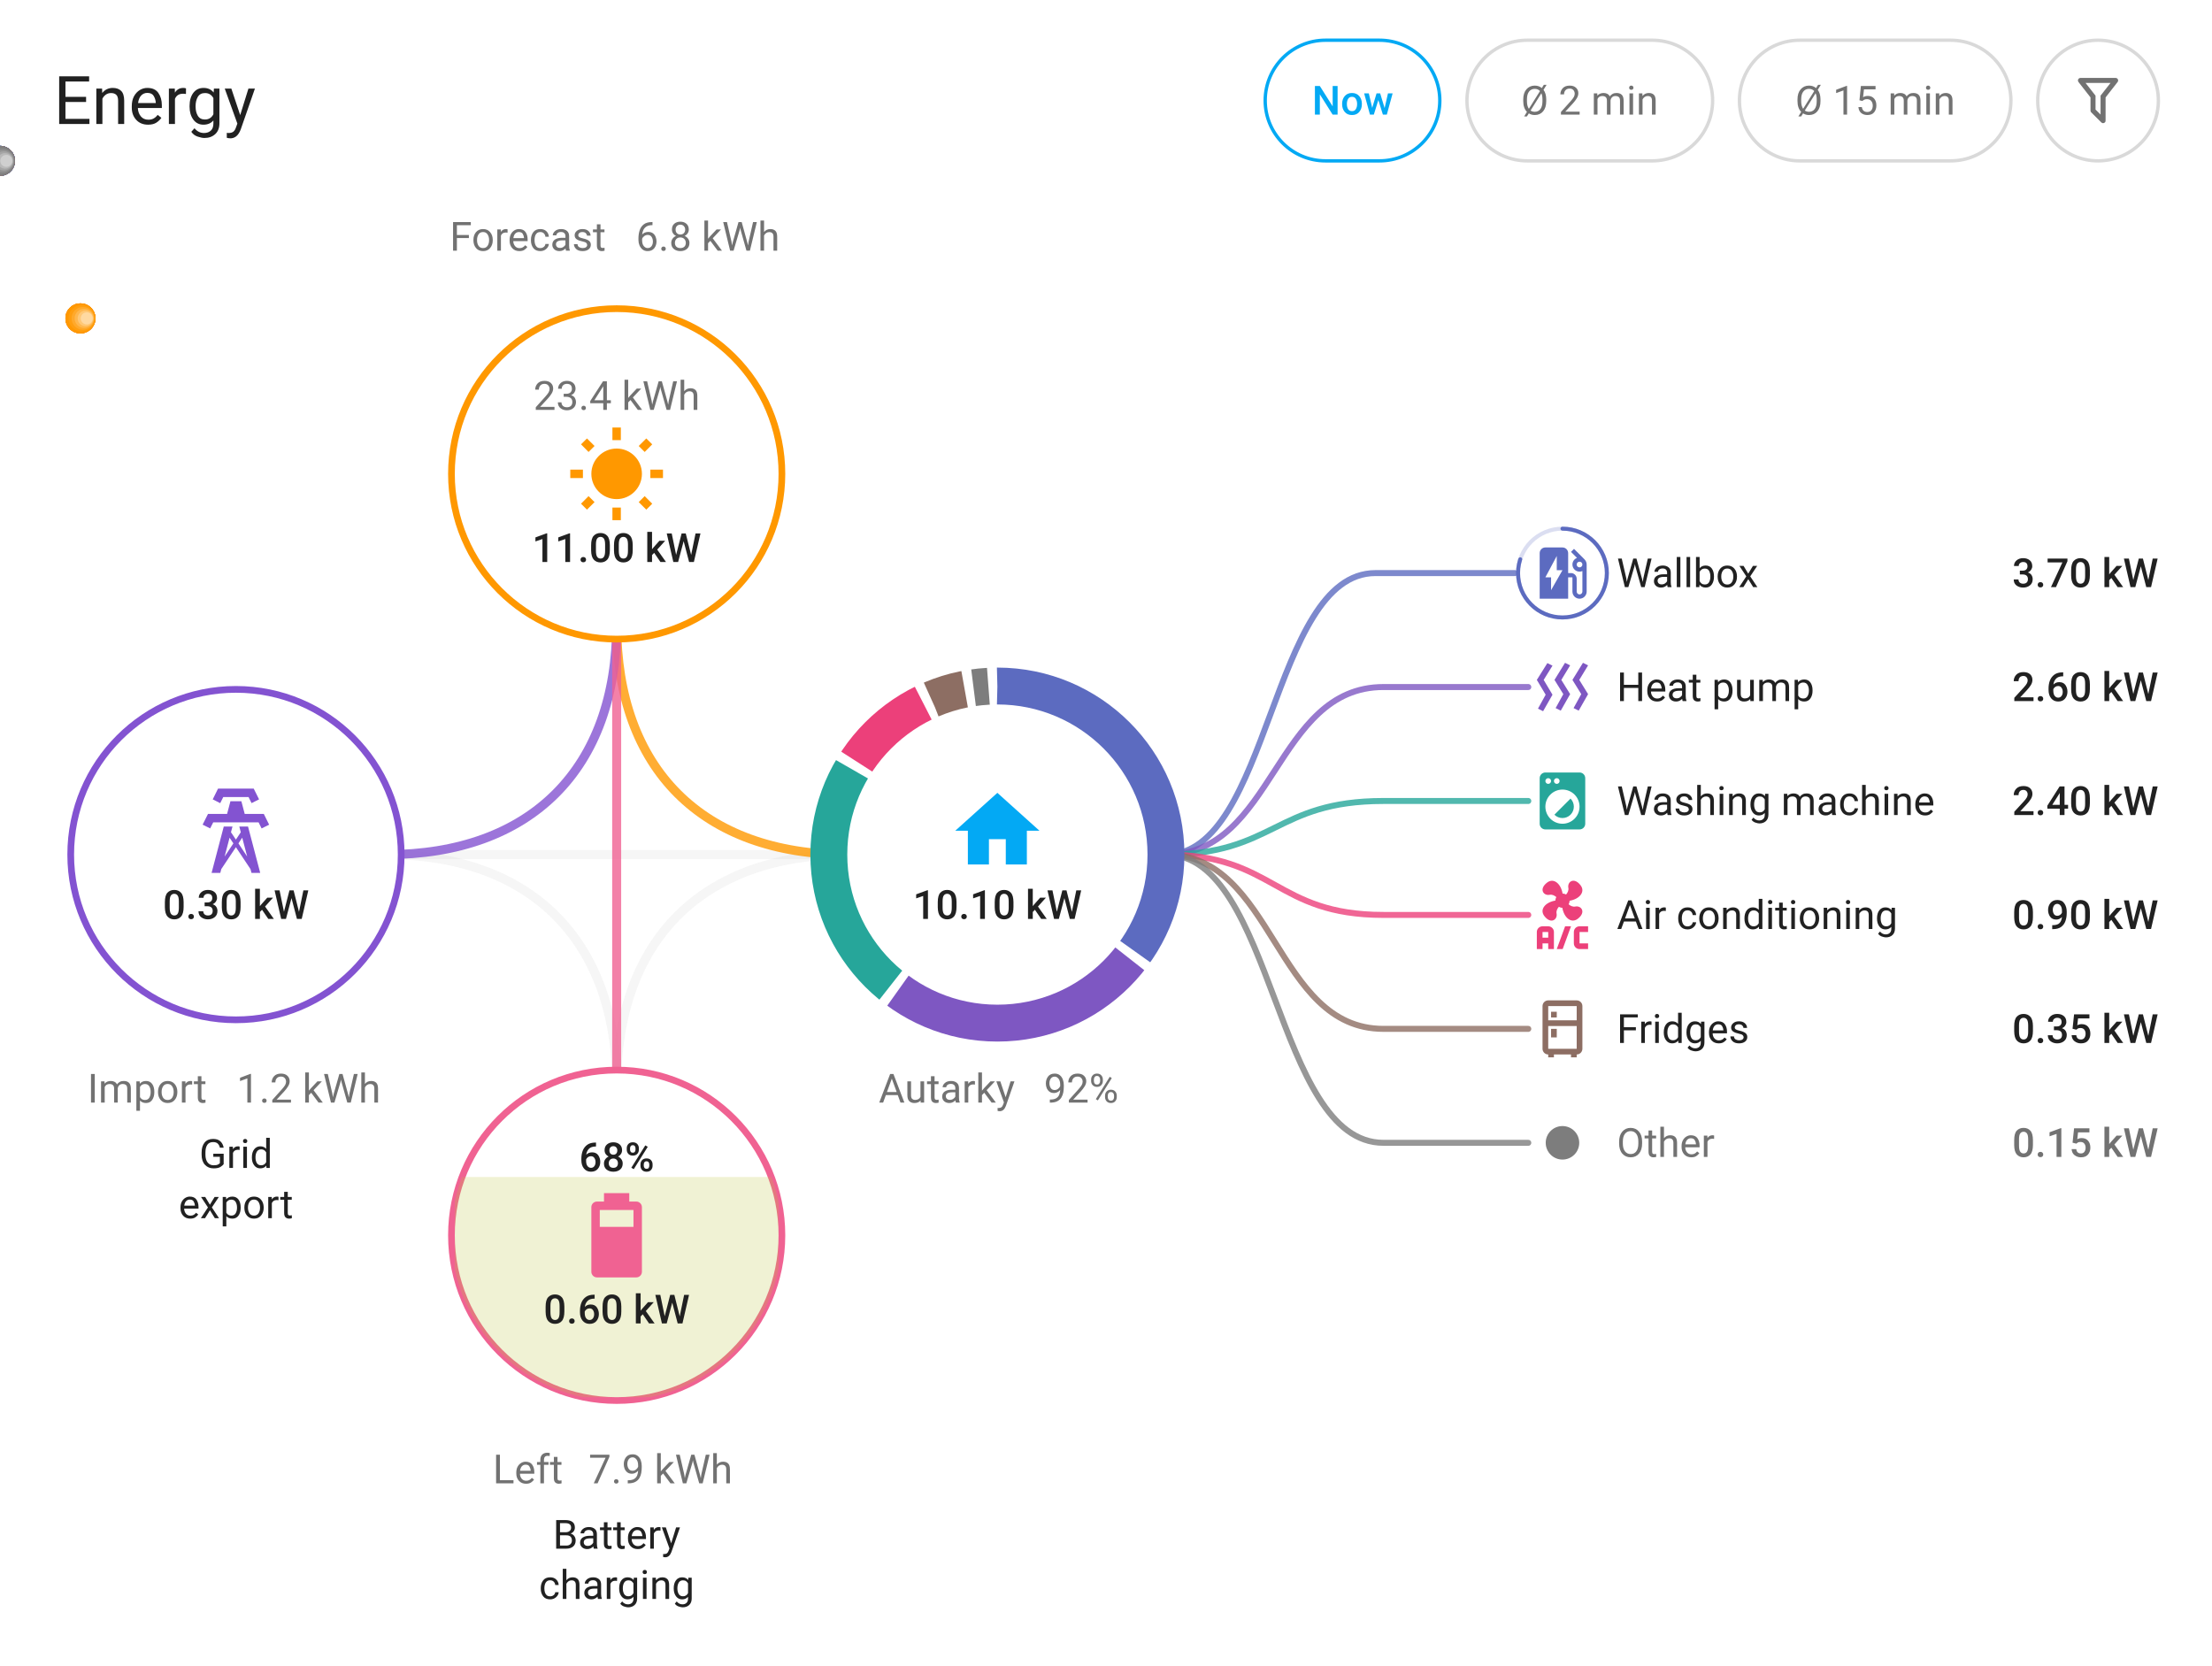
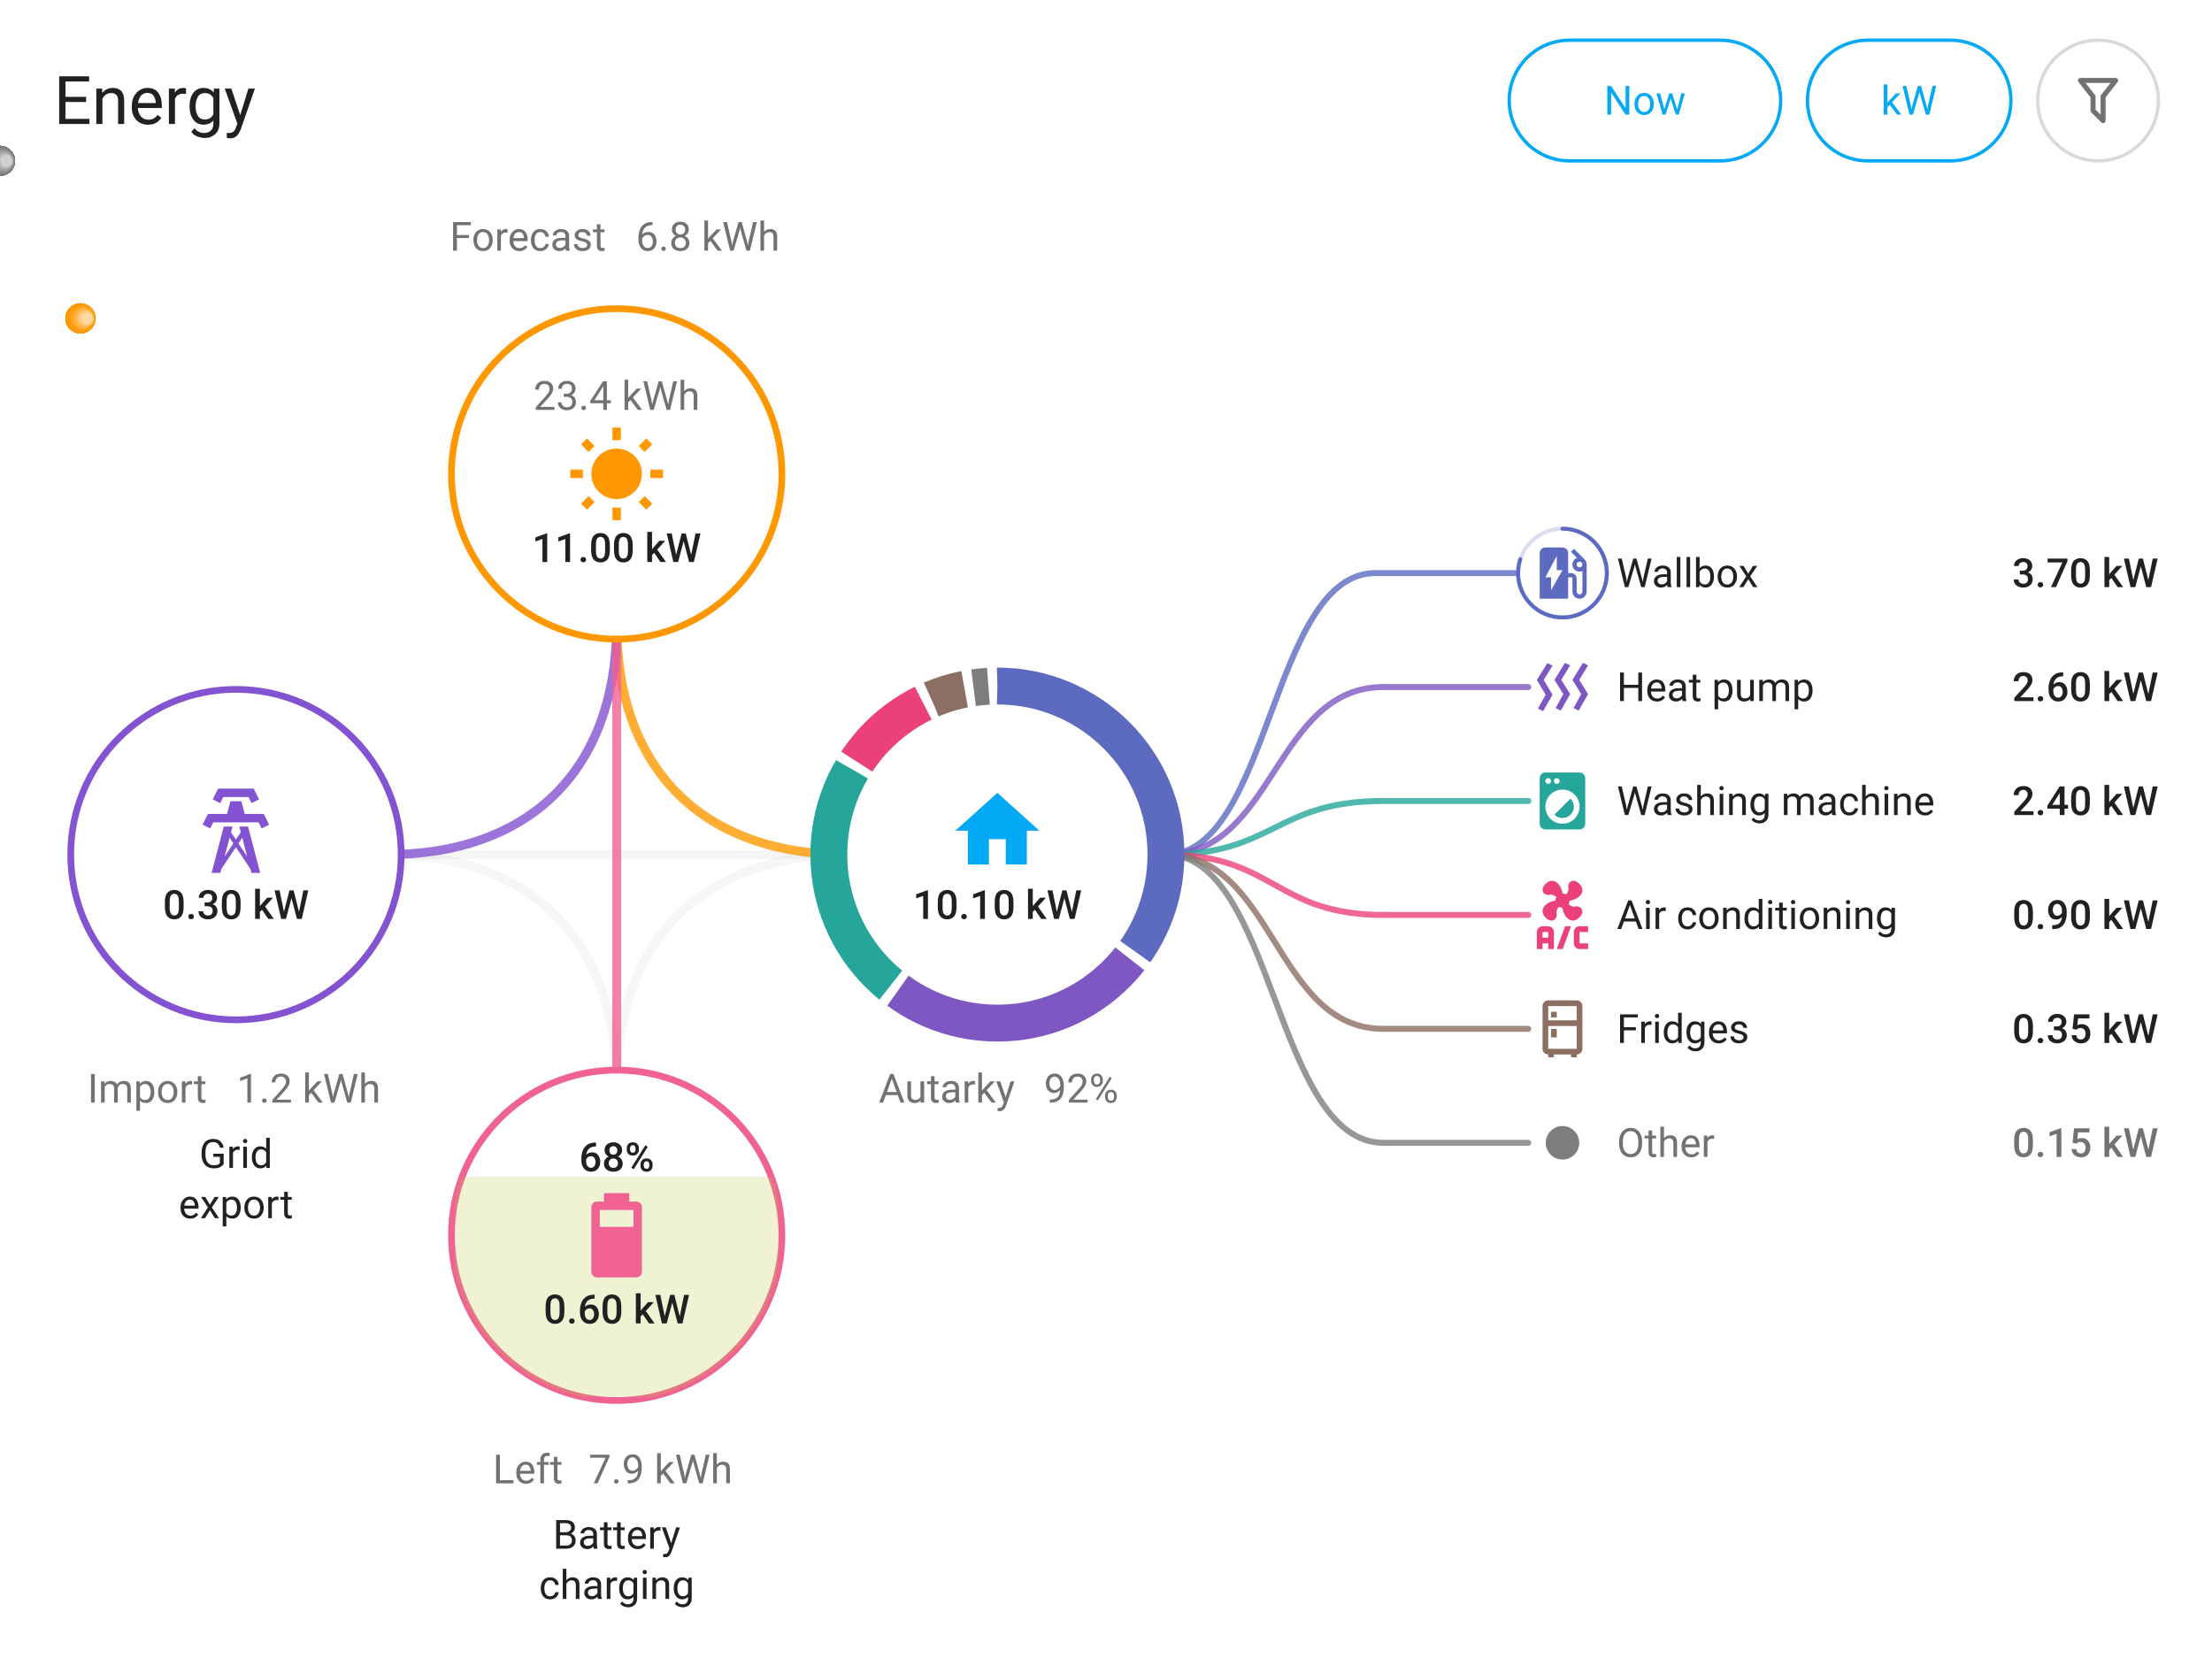
<svg xmlns="http://www.w3.org/2000/svg" xmlns:xlink="http://www.w3.org/1999/xlink" width="660" height="497" viewBox="0 0 660 497" role="img" aria-label="EnerLens Card">
  <rect x="0" y="0" width="660.0" height="497.0" rx="12" fill="rgb(255, 255, 255)" />
  <g transform="translate(24,95) scale(0.8)">
    <path d="M114,200 L286,200" fill="none" stroke="rgba(127, 127, 127, 0.3)" stroke-width="3.353px" stroke-linecap="round" opacity="0.25" />
    <path d="M114,200 C168,200 200,232 200,286" fill="none" stroke="rgba(127, 127, 127, 0.3)" stroke-width="3.353px" stroke-linecap="round" opacity="0.25" />
    <path d="M200,286 C200,232 232,200 286,200" fill="none" stroke="rgba(127, 127, 127, 0.3)" stroke-width="3.353px" stroke-linecap="round" opacity="0.25" />
    <path d="M200,114 C200,168 232,200 286,200" fill="none" stroke="rgb(255, 152, 0)" stroke-width="3.353px" stroke-linecap="round" opacity="0.8" />
    <path d="M200,114 C200,168 168,200 114,200" fill="none" stroke="rgb(131, 83, 209)" stroke-width="3.353px" stroke-linecap="round" opacity="0.8" />
    <path d="M200,114 L200,286" fill="none" stroke="rgb(240, 98, 146)" stroke-width="3.353px" stroke-linecap="round" opacity="0.8" />
    <g>
      <circle cx="0.00" r="5.59" fill="rgb(240, 98, 146)" />
      <circle cx="0.47" r="4.92" fill="rgb(243, 129, 168)" fill-opacity="0.316" />
      <circle cx="0.94" r="4.25" fill="rgb(246, 161, 190)" fill-opacity="0.316" />
      <circle cx="1.41" r="3.58" fill="rgb(249, 192, 211)" fill-opacity="0.316" />
      <circle cx="1.88" r="2.91" fill="rgb(252, 224, 233)" fill-opacity="0.316" />
      <circle cx="2.35" r="2.24" fill="rgb(255, 255, 255)" fill-opacity="0.316" />
-       <animateMotion dur="3.59s" repeatCount="indefinite" begin="-0.28s" path="M 200 114 L 200 286" rotate="auto" />
+       <animateMotion dur="3.59s" repeatCount="indefinite" begin="-0.20s" path="M 200 114 L 200 286" rotate="auto" />
    </g>
    <g>
      <circle cx="0.00" r="5.59" fill="rgb(131, 83, 209)" />
      <circle cx="0.47" r="4.92" fill="rgb(156, 117, 218)" fill-opacity="0.316" />
      <circle cx="0.94" r="4.25" fill="rgb(181, 152, 227)" fill-opacity="0.316" />
      <circle cx="1.41" r="3.58" fill="rgb(205, 186, 237)" fill-opacity="0.316" />
      <circle cx="1.88" r="2.91" fill="rgb(230, 221, 246)" fill-opacity="0.316" />
      <circle cx="2.35" r="2.24" fill="rgb(255, 255, 255)" fill-opacity="0.316" />
-       <animateMotion dur="4.50s" repeatCount="indefinite" begin="-0.28s" path="M 200 114 C 200 168 168 200 114 200" rotate="auto" />
-     </g>
-     <g>
-       <circle cx="0.00" r="5.59" fill="rgb(255, 152, 0)" />
-       <circle cx="0.47" r="4.92" fill="rgb(255, 173, 51)" fill-opacity="0.316" />
-       <circle cx="0.94" r="4.25" fill="rgb(255, 193, 102)" fill-opacity="0.316" />
-       <circle cx="1.41" r="3.58" fill="rgb(255, 214, 153)" fill-opacity="0.316" />
-       <circle cx="1.88" r="2.91" fill="rgb(255, 234, 204)" fill-opacity="0.316" />
-       <circle cx="2.35" r="2.24" fill="rgb(255, 255, 255)" fill-opacity="0.316" />
-       <animateMotion dur="1.10s" repeatCount="indefinite" begin="-0.28s" path="M 200 114 C 200 168 232 200 286 200" rotate="auto" />
-     </g>
-     <g>
-       <circle cx="0.00" r="5.59" fill="rgb(255, 152, 0)" />
-       <circle cx="0.47" r="4.92" fill="rgb(255, 173, 51)" fill-opacity="0.316" />
-       <circle cx="0.94" r="4.25" fill="rgb(255, 193, 102)" fill-opacity="0.316" />
-       <circle cx="1.41" r="3.58" fill="rgb(255, 214, 153)" fill-opacity="0.316" />
-       <circle cx="1.88" r="2.91" fill="rgb(255, 234, 204)" fill-opacity="0.316" />
-       <circle cx="2.35" r="2.24" fill="rgb(255, 255, 255)" fill-opacity="0.316" />
-       <animateMotion dur="1.10s" repeatCount="indefinite" begin="-0.50s" path="M 200 114 C 200 168 232 200 286 200" rotate="auto" />
-     </g>
-     <g>
-       <circle cx="0.00" r="5.59" fill="rgb(255, 152, 0)" />
-       <circle cx="0.47" r="4.92" fill="rgb(255, 173, 51)" fill-opacity="0.316" />
-       <circle cx="0.94" r="4.25" fill="rgb(255, 193, 102)" fill-opacity="0.316" />
-       <circle cx="1.41" r="3.58" fill="rgb(255, 214, 153)" fill-opacity="0.316" />
-       <circle cx="1.88" r="2.91" fill="rgb(255, 234, 204)" fill-opacity="0.316" />
-       <circle cx="2.35" r="2.24" fill="rgb(255, 255, 255)" fill-opacity="0.316" />
-       <animateMotion dur="1.10s" repeatCount="indefinite" begin="-0.72s" path="M 200 114 C 200 168 232 200 286 200" rotate="auto" />
-     </g>
-     <g>
-       <circle cx="0.00" r="5.59" fill="rgb(255, 152, 0)" />
-       <circle cx="0.47" r="4.92" fill="rgb(255, 173, 51)" fill-opacity="0.316" />
-       <circle cx="0.94" r="4.25" fill="rgb(255, 193, 102)" fill-opacity="0.316" />
-       <circle cx="1.41" r="3.58" fill="rgb(255, 214, 153)" fill-opacity="0.316" />
-       <circle cx="1.88" r="2.91" fill="rgb(255, 234, 204)" fill-opacity="0.316" />
-       <circle cx="2.35" r="2.24" fill="rgb(255, 255, 255)" fill-opacity="0.316" />
-       <animateMotion dur="1.10s" repeatCount="indefinite" begin="-0.94s" path="M 200 114 C 200 168 232 200 286 200" rotate="auto" />
-     </g>
-     <g>
-       <circle cx="0.00" r="5.59" fill="rgb(255, 152, 0)" />
-       <circle cx="0.47" r="4.92" fill="rgb(255, 173, 51)" fill-opacity="0.316" />
-       <circle cx="0.94" r="4.25" fill="rgb(255, 193, 102)" fill-opacity="0.316" />
-       <circle cx="1.41" r="3.58" fill="rgb(255, 214, 153)" fill-opacity="0.316" />
-       <circle cx="1.88" r="2.91" fill="rgb(255, 234, 204)" fill-opacity="0.316" />
-       <circle cx="2.35" r="2.24" fill="rgb(255, 255, 255)" fill-opacity="0.316" />
-       <animateMotion dur="1.10s" repeatCount="indefinite" begin="-0.06s" path="M 200 114 C 200 168 232 200 286 200" rotate="auto" />
+       <animateMotion dur="4.50s" repeatCount="indefinite" begin="-0.20s" path="M 200 114 C 200 168 168 200 114 200" rotate="auto" />
+     </g>
+     <g>
+       <circle cx="0.00" r="5.59" fill="rgb(255, 152, 0)" />
+       <circle cx="0.47" r="4.92" fill="rgb(255, 173, 51)" fill-opacity="0.316" />
+       <circle cx="0.94" r="4.25" fill="rgb(255, 193, 102)" fill-opacity="0.316" />
+       <circle cx="1.41" r="3.58" fill="rgb(255, 214, 153)" fill-opacity="0.316" />
+       <circle cx="1.88" r="2.91" fill="rgb(255, 234, 204)" fill-opacity="0.316" />
+       <circle cx="2.35" r="2.24" fill="rgb(255, 255, 255)" fill-opacity="0.316" />
+       <animateMotion dur="1.10s" repeatCount="indefinite" begin="-0.20s" path="M 200 114 C 200 168 232 200 286 200" rotate="auto" />
+     </g>
+     <g>
+       <circle cx="0.00" r="5.59" fill="rgb(255, 152, 0)" />
+       <circle cx="0.47" r="4.92" fill="rgb(255, 173, 51)" fill-opacity="0.316" />
+       <circle cx="0.94" r="4.25" fill="rgb(255, 193, 102)" fill-opacity="0.316" />
+       <circle cx="1.41" r="3.58" fill="rgb(255, 214, 153)" fill-opacity="0.316" />
+       <circle cx="1.88" r="2.91" fill="rgb(255, 234, 204)" fill-opacity="0.316" />
+       <circle cx="2.35" r="2.24" fill="rgb(255, 255, 255)" fill-opacity="0.316" />
+       <animateMotion dur="1.10s" repeatCount="indefinite" begin="-0.42s" path="M 200 114 C 200 168 232 200 286 200" rotate="auto" />
+     </g>
+     <g>
+       <circle cx="0.00" r="5.59" fill="rgb(255, 152, 0)" />
+       <circle cx="0.47" r="4.92" fill="rgb(255, 173, 51)" fill-opacity="0.316" />
+       <circle cx="0.94" r="4.25" fill="rgb(255, 193, 102)" fill-opacity="0.316" />
+       <circle cx="1.41" r="3.58" fill="rgb(255, 214, 153)" fill-opacity="0.316" />
+       <circle cx="1.88" r="2.91" fill="rgb(255, 234, 204)" fill-opacity="0.316" />
+       <circle cx="2.35" r="2.24" fill="rgb(255, 255, 255)" fill-opacity="0.316" />
+       <animateMotion dur="1.10s" repeatCount="indefinite" begin="-0.64s" path="M 200 114 C 200 168 232 200 286 200" rotate="auto" />
+     </g>
+     <g>
+       <circle cx="0.00" r="5.59" fill="rgb(255, 152, 0)" />
+       <circle cx="0.47" r="4.92" fill="rgb(255, 173, 51)" fill-opacity="0.316" />
+       <circle cx="0.94" r="4.25" fill="rgb(255, 193, 102)" fill-opacity="0.316" />
+       <circle cx="1.41" r="3.58" fill="rgb(255, 214, 153)" fill-opacity="0.316" />
+       <circle cx="1.88" r="2.91" fill="rgb(255, 234, 204)" fill-opacity="0.316" />
+       <circle cx="2.35" r="2.24" fill="rgb(255, 255, 255)" fill-opacity="0.316" />
+       <animateMotion dur="1.10s" repeatCount="indefinite" begin="-0.86s" path="M 200 114 C 200 168 232 200 286 200" rotate="auto" />
+     </g>
+     <g>
+       <circle cx="0.00" r="5.59" fill="rgb(255, 152, 0)" />
+       <circle cx="0.47" r="4.92" fill="rgb(255, 173, 51)" fill-opacity="0.316" />
+       <circle cx="0.94" r="4.25" fill="rgb(255, 193, 102)" fill-opacity="0.316" />
+       <circle cx="1.41" r="3.58" fill="rgb(255, 214, 153)" fill-opacity="0.316" />
+       <circle cx="1.88" r="2.91" fill="rgb(255, 234, 204)" fill-opacity="0.316" />
+       <circle cx="2.35" r="2.24" fill="rgb(255, 255, 255)" fill-opacity="0.316" />
+       <animateMotion dur="1.10s" repeatCount="indefinite" begin="-1.08s" path="M 200 114 C 200 168 232 200 286 200" rotate="auto" />
    </g>
  </g>
  <g transform="translate(0,48)">
    <path id="line-sensor-wb" d="M347.9,207.0 C379.1,207.0 379.1,123.0 410.4,123.0 L452.0,123.0" fill="none" stroke="rgb(92, 107, 192)" stroke-width="1.788px" stroke-linecap="round" opacity="0.8" />
    <g>
      <circle cx="0.00" r="4.47" fill="rgb(92, 107, 192)" />
      <circle cx="0.38" r="3.93" fill="rgb(125, 137, 205)" fill-opacity="0.316" />
      <circle cx="0.75" r="3.40" fill="rgb(157, 166, 217)" fill-opacity="0.316" />
      <circle cx="1.13" r="2.86" fill="rgb(190, 196, 230)" fill-opacity="0.316" />
      <circle cx="1.50" r="2.32" fill="rgb(222, 225, 242)" fill-opacity="0.316" />
      <circle cx="1.88" r="1.79" fill="rgb(255, 255, 255)" fill-opacity="0.316" />
-       <animateMotion dur="1.10s" repeatCount="indefinite" begin="-0.28s" rotate="auto">
+       <animateMotion dur="1.10s" repeatCount="indefinite" begin="-0.20s" rotate="auto">
        <mpath href="#line-sensor-wb" xlink:href="#line-sensor-wb" />
      </animateMotion>
    </g>
    <g>
      <circle cx="0.00" r="4.47" fill="rgb(92, 107, 192)" />
      <circle cx="0.38" r="3.93" fill="rgb(125, 137, 205)" fill-opacity="0.316" />
      <circle cx="0.75" r="3.40" fill="rgb(157, 166, 217)" fill-opacity="0.316" />
      <circle cx="1.13" r="2.86" fill="rgb(190, 196, 230)" fill-opacity="0.316" />
      <circle cx="1.50" r="2.32" fill="rgb(222, 225, 242)" fill-opacity="0.316" />
      <circle cx="1.88" r="1.79" fill="rgb(255, 255, 255)" fill-opacity="0.316" />
-       <animateMotion dur="1.10s" repeatCount="indefinite" begin="-0.56s" rotate="auto">
+       <animateMotion dur="1.10s" repeatCount="indefinite" begin="-0.48s" rotate="auto">
        <mpath href="#line-sensor-wb" xlink:href="#line-sensor-wb" />
      </animateMotion>
    </g>
    <g>
      <circle cx="0.00" r="4.47" fill="rgb(92, 107, 192)" />
      <circle cx="0.38" r="3.93" fill="rgb(125, 137, 205)" fill-opacity="0.316" />
      <circle cx="0.75" r="3.40" fill="rgb(157, 166, 217)" fill-opacity="0.316" />
      <circle cx="1.13" r="2.86" fill="rgb(190, 196, 230)" fill-opacity="0.316" />
      <circle cx="1.50" r="2.32" fill="rgb(222, 225, 242)" fill-opacity="0.316" />
      <circle cx="1.88" r="1.79" fill="rgb(255, 255, 255)" fill-opacity="0.316" />
-       <animateMotion dur="1.10s" repeatCount="indefinite" begin="-0.83s" rotate="auto">
+       <animateMotion dur="1.10s" repeatCount="indefinite" begin="-0.75s" rotate="auto">
        <mpath href="#line-sensor-wb" xlink:href="#line-sensor-wb" />
      </animateMotion>
    </g>
    <g>
      <circle cx="0.00" r="4.47" fill="rgb(92, 107, 192)" />
      <circle cx="0.38" r="3.93" fill="rgb(125, 137, 205)" fill-opacity="0.316" />
      <circle cx="0.75" r="3.40" fill="rgb(157, 166, 217)" fill-opacity="0.316" />
      <circle cx="1.13" r="2.86" fill="rgb(190, 196, 230)" fill-opacity="0.316" />
      <circle cx="1.50" r="2.32" fill="rgb(222, 225, 242)" fill-opacity="0.316" />
      <circle cx="1.88" r="1.79" fill="rgb(255, 255, 255)" fill-opacity="0.316" />
-       <animateMotion dur="1.10s" repeatCount="indefinite" begin="-1.11s" rotate="auto">
+       <animateMotion dur="1.10s" repeatCount="indefinite" begin="-1.03s" rotate="auto">
        <mpath href="#line-sensor-wb" xlink:href="#line-sensor-wb" />
      </animateMotion>
    </g>
    <path id="line-sensor-c1" d="M347.9,207.0 C380.3,207.0 380.3,157.0 412.8,157.0 L456.0,157.0" fill="none" stroke="rgb(126, 87, 194)" stroke-width="1.788px" stroke-linecap="round" opacity="0.8" />
    <g>
      <circle cx="0.00" r="4.47" fill="rgb(126, 87, 194)" />
      <circle cx="0.38" r="3.93" fill="rgb(152, 121, 206)" fill-opacity="0.316" />
      <circle cx="0.75" r="3.40" fill="rgb(178, 154, 218)" fill-opacity="0.316" />
      <circle cx="1.13" r="2.86" fill="rgb(203, 188, 231)" fill-opacity="0.316" />
      <circle cx="1.50" r="2.32" fill="rgb(229, 221, 243)" fill-opacity="0.316" />
      <circle cx="1.88" r="1.79" fill="rgb(255, 255, 255)" fill-opacity="0.316" />
-       <animateMotion dur="1.10s" repeatCount="indefinite" begin="-0.28s" rotate="auto">
+       <animateMotion dur="1.10s" repeatCount="indefinite" begin="-0.20s" rotate="auto">
        <mpath href="#line-sensor-c1" xlink:href="#line-sensor-c1" />
      </animateMotion>
    </g>
    <g>
      <circle cx="0.00" r="4.47" fill="rgb(126, 87, 194)" />
      <circle cx="0.38" r="3.93" fill="rgb(152, 121, 206)" fill-opacity="0.316" />
      <circle cx="0.75" r="3.40" fill="rgb(178, 154, 218)" fill-opacity="0.316" />
      <circle cx="1.13" r="2.86" fill="rgb(203, 188, 231)" fill-opacity="0.316" />
      <circle cx="1.50" r="2.32" fill="rgb(229, 221, 243)" fill-opacity="0.316" />
      <circle cx="1.88" r="1.79" fill="rgb(255, 255, 255)" fill-opacity="0.316" />
-       <animateMotion dur="1.10s" repeatCount="indefinite" begin="-0.65s" rotate="auto">
+       <animateMotion dur="1.10s" repeatCount="indefinite" begin="-0.57s" rotate="auto">
        <mpath href="#line-sensor-c1" xlink:href="#line-sensor-c1" />
      </animateMotion>
    </g>
    <g>
      <circle cx="0.00" r="4.47" fill="rgb(126, 87, 194)" />
      <circle cx="0.38" r="3.93" fill="rgb(152, 121, 206)" fill-opacity="0.316" />
      <circle cx="0.75" r="3.40" fill="rgb(178, 154, 218)" fill-opacity="0.316" />
      <circle cx="1.13" r="2.86" fill="rgb(203, 188, 231)" fill-opacity="0.316" />
      <circle cx="1.50" r="2.32" fill="rgb(229, 221, 243)" fill-opacity="0.316" />
      <circle cx="1.88" r="1.79" fill="rgb(255, 255, 255)" fill-opacity="0.316" />
-       <animateMotion dur="1.10s" repeatCount="indefinite" begin="-1.02s" rotate="auto">
+       <animateMotion dur="1.10s" repeatCount="indefinite" begin="-0.93s" rotate="auto">
        <mpath href="#line-sensor-c1" xlink:href="#line-sensor-c1" />
      </animateMotion>
    </g>
    <path id="line-sensor-c2" d="M347.9,207.0 C380.3,207.0 380.3,191.0 412.8,191.0 L456.0,191.0" fill="none" stroke="rgb(38, 166, 154)" stroke-width="1.788px" stroke-linecap="round" opacity="0.8" />
    <g>
      <circle cx="0.00" r="4.47" fill="rgb(38, 166, 154)" />
      <circle cx="0.38" r="3.93" fill="rgb(81, 184, 174)" fill-opacity="0.316" />
      <circle cx="0.75" r="3.40" fill="rgb(125, 202, 194)" fill-opacity="0.316" />
      <circle cx="1.13" r="2.86" fill="rgb(168, 219, 215)" fill-opacity="0.316" />
      <circle cx="1.50" r="2.32" fill="rgb(212, 237, 235)" fill-opacity="0.316" />
      <circle cx="1.88" r="1.79" fill="rgb(255, 255, 255)" fill-opacity="0.316" />
-       <animateMotion dur="1.10s" repeatCount="indefinite" begin="-0.28s" rotate="auto">
+       <animateMotion dur="1.10s" repeatCount="indefinite" begin="-0.20s" rotate="auto">
        <mpath href="#line-sensor-c2" xlink:href="#line-sensor-c2" />
      </animateMotion>
    </g>
    <g>
      <circle cx="0.00" r="4.47" fill="rgb(38, 166, 154)" />
      <circle cx="0.38" r="3.93" fill="rgb(81, 184, 174)" fill-opacity="0.316" />
      <circle cx="0.75" r="3.40" fill="rgb(125, 202, 194)" fill-opacity="0.316" />
      <circle cx="1.13" r="2.86" fill="rgb(168, 219, 215)" fill-opacity="0.316" />
      <circle cx="1.50" r="2.32" fill="rgb(212, 237, 235)" fill-opacity="0.316" />
      <circle cx="1.88" r="1.79" fill="rgb(255, 255, 255)" fill-opacity="0.316" />
-       <animateMotion dur="1.10s" repeatCount="indefinite" begin="-0.65s" rotate="auto">
+       <animateMotion dur="1.10s" repeatCount="indefinite" begin="-0.57s" rotate="auto">
        <mpath href="#line-sensor-c2" xlink:href="#line-sensor-c2" />
      </animateMotion>
    </g>
    <g>
      <circle cx="0.00" r="4.47" fill="rgb(38, 166, 154)" />
      <circle cx="0.38" r="3.93" fill="rgb(81, 184, 174)" fill-opacity="0.316" />
      <circle cx="0.75" r="3.40" fill="rgb(125, 202, 194)" fill-opacity="0.316" />
      <circle cx="1.13" r="2.86" fill="rgb(168, 219, 215)" fill-opacity="0.316" />
      <circle cx="1.50" r="2.32" fill="rgb(212, 237, 235)" fill-opacity="0.316" />
      <circle cx="1.88" r="1.79" fill="rgb(255, 255, 255)" fill-opacity="0.316" />
-       <animateMotion dur="1.10s" repeatCount="indefinite" begin="-1.02s" rotate="auto">
+       <animateMotion dur="1.10s" repeatCount="indefinite" begin="-0.93s" rotate="auto">
        <mpath href="#line-sensor-c2" xlink:href="#line-sensor-c2" />
      </animateMotion>
    </g>
    <path id="line-sensor-c3" d="M347.9,207.0 C380.3,207.0 380.3,225.0 412.8,225.0 L456.0,225.0" fill="none" stroke="rgb(236, 64, 122)" stroke-width="1.788px" stroke-linecap="round" opacity="0.8" />
    <g>
      <circle cx="0.00" r="4.47" fill="rgb(236, 64, 122)" />
      <circle cx="0.38" r="3.93" fill="rgb(240, 102, 149)" fill-opacity="0.316" />
      <circle cx="0.75" r="3.40" fill="rgb(244, 140, 175)" fill-opacity="0.316" />
      <circle cx="1.13" r="2.86" fill="rgb(247, 179, 202)" fill-opacity="0.316" />
      <circle cx="1.50" r="2.32" fill="rgb(251, 217, 228)" fill-opacity="0.316" />
      <circle cx="1.88" r="1.79" fill="rgb(255, 255, 255)" fill-opacity="0.316" />
-       <animateMotion dur="2.57s" repeatCount="indefinite" begin="-0.28s" rotate="auto">
+       <animateMotion dur="2.57s" repeatCount="indefinite" begin="-0.20s" rotate="auto">
        <mpath href="#line-sensor-c3" xlink:href="#line-sensor-c3" />
      </animateMotion>
    </g>
    <path id="line-sensor-c4" d="M347.9,207.0 C380.3,207.0 380.3,259.0 412.8,259.0 L456.0,259.0" fill="none" stroke="rgb(141, 110, 99)" stroke-width="1.788px" stroke-linecap="round" opacity="0.8" />
    <g>
      <circle cx="0.00" r="4.47" fill="rgb(141, 110, 99)" />
      <circle cx="0.38" r="3.93" fill="rgb(164, 139, 130)" fill-opacity="0.316" />
      <circle cx="0.75" r="3.40" fill="rgb(187, 168, 161)" fill-opacity="0.316" />
      <circle cx="1.13" r="2.86" fill="rgb(209, 197, 193)" fill-opacity="0.316" />
      <circle cx="1.50" r="2.32" fill="rgb(232, 226, 224)" fill-opacity="0.316" />
      <circle cx="1.88" r="1.79" fill="rgb(255, 255, 255)" fill-opacity="0.316" />
-       <animateMotion dur="4.44s" repeatCount="indefinite" begin="-0.28s" rotate="auto">
+       <animateMotion dur="4.44s" repeatCount="indefinite" begin="-0.20s" rotate="auto">
        <mpath href="#line-sensor-c4" xlink:href="#line-sensor-c4" />
      </animateMotion>
    </g>
    <path id="line--rest-" d="M347.9,207.0 C380.3,207.0 380.3,293.0 412.8,293.0 L456.0,293.0" fill="none" stroke="rgb(125, 125, 125)" stroke-width="1.788px" stroke-linecap="round" opacity="0.8" />
    <g>
      <circle cx="0.00" r="4.47" fill="rgb(125, 125, 125)" />
      <circle cx="0.38" r="3.93" fill="rgb(151, 151, 151)" fill-opacity="0.316" />
      <circle cx="0.75" r="3.40" fill="rgb(177, 177, 177)" fill-opacity="0.316" />
      <circle cx="1.13" r="2.86" fill="rgb(203, 203, 203)" fill-opacity="0.316" />
      <circle cx="1.50" r="2.32" fill="rgb(229, 229, 229)" fill-opacity="0.316" />
      <circle cx="1.88" r="1.79" fill="rgb(255, 255, 255)" fill-opacity="0.316" />
-       <animateMotion dur="4.50s" repeatCount="indefinite" begin="-0.28s" rotate="auto">
+       <animateMotion dur="4.50s" repeatCount="indefinite" begin="-0.20s" rotate="auto">
        <mpath href="#line--rest-" xlink:href="#line--rest-" />
      </animateMotion>
    </g>
  </g>
  <circle cx="184" cy="141.4" r="49.3" fill="rgb(255, 255, 255)" stroke="rgb(255, 152, 0)" stroke-width="2" />
  <g transform="translate(168.9,126.3) scale(1.2572)">
    <path d="M3.55 19.09L4.96 20.5L6.76 18.71L5.34 17.29M12 6C8.69 6 6 8.69 6 12S8.69 18 12 18 18 15.31 18 12C18 8.68 15.31 6 12 6M20 13H23V11H20M17.24 18.71L19.04 20.5L20.45 19.09L18.66 17.29M20.45 5L19.04 3.6L17.24 5.39L18.66 6.81M13 1H11V4H13M6.76 5.39L4.96 3.6L3.55 5L5.34 6.81L6.76 5.39M1 13H4V11H1M13 20H11V23H13" fill="rgb(255, 152, 0)" />
  </g>
  <text x="184" y="122.3" text-anchor="middle" font-size="12.0" font-weight="400" fill="rgb(114, 114, 114)" font-family="Roboto, system-ui, sans-serif" textLength="57.0" lengthAdjust="spacingAndGlyphs">23.4 kWh</text>
  <text x="184" y="167.7" text-anchor="middle" font-size="12.0" font-weight="500" fill="rgb(33, 33, 33)" font-family="Roboto, system-ui, sans-serif" textLength="57.0" lengthAdjust="spacingAndGlyphs">11.00 kW</text>
  <text x="157.5" y="74.8" text-anchor="middle" font-size="12.0" font-weight="400" fill="rgb(114, 114, 114)" font-family="Roboto, system-ui, sans-serif" textLength="50.8" lengthAdjust="spacingAndGlyphs">Forecast</text>
  <text x="211.2" y="74.8" text-anchor="middle" font-size="12.0" font-weight="400" fill="rgb(114, 114, 114)" font-family="Roboto, system-ui, sans-serif" textLength="49.3" lengthAdjust="spacingAndGlyphs">6.8 kWh</text>
  <circle cx="70.4" cy="255" r="49.3" fill="rgb(255, 255, 255)" stroke="rgb(131, 83, 209)" stroke-width="2" />
  <g transform="translate(55.3,232.8) scale(1.2572)">
    <path d="M8.28,5.45L6.5,4.55L7.76,2H16.23L17.5,4.55L15.72,5.44L15,4H9L8.28,5.45M18.62,8H14.09L13.3,5H10.7L9.91,8H5.38L4.1,10.55L5.89,11.44L6.62,10H17.38L18.1,11.45L19.89,10.56L18.62,8M17.77,22H15.7L15.46,21.1L12,15.9L8.53,21.1L8.3,22H6.23L9.12,11H11.19L10.83,12.35L12,14.1L13.16,12.35L12.81,11H14.88L17.77,22M11.4,15L10.5,13.65L9.32,18.13L11.4,15M14.68,18.12L13.5,13.64L12.6,15L14.68,18.12Z" fill="rgb(131, 83, 209)" />
  </g>
  <text x="70.4" y="274.2" text-anchor="middle" font-size="12.0" font-weight="500" fill="rgb(33, 33, 33)" font-family="Roboto, system-ui, sans-serif" textLength="49.4" lengthAdjust="spacingAndGlyphs">0.30 kW</text>
  <text x="43.9" y="329" text-anchor="middle" font-size="12.0" font-weight="400" fill="rgb(114, 114, 114)" font-family="Roboto, system-ui, sans-serif" textLength="39.8" lengthAdjust="spacingAndGlyphs">Import</text>
  <text x="92.1" y="329" text-anchor="middle" font-size="12.0" font-weight="400" fill="rgb(114, 114, 114)" font-family="Roboto, system-ui, sans-serif" textLength="49.3" lengthAdjust="spacingAndGlyphs">1.2 kWh</text>
  <text x="70.4" y="348.5" text-anchor="middle" font-size="12.0" font-weight="400" fill="rgb(33, 33, 33)" font-family="Roboto, system-ui, sans-serif" textLength="25.2" lengthAdjust="spacingAndGlyphs">Grid</text>
  <text x="70.4" y="363.5" text-anchor="middle" font-size="12.0" font-weight="400" fill="rgb(33, 33, 33)" font-family="Roboto, system-ui, sans-serif" textLength="38.9" lengthAdjust="spacingAndGlyphs">export</text>
  <circle cx="297.6" cy="255" r="49.3" fill="rgb(255, 255, 255)" stroke="rgba(0, 0, 0, 0)" stroke-width="2" />
  <g transform="translate(241.8,199.2) scale(1.1159)">
    <g transform="rotate(-90 50 50)">
      <circle cx="50" cy="50" r="45.07" fill="none" stroke="rgb(125, 125, 125)" stroke-width="9.86" stroke-dasharray="3.99 279.20" stroke-dashoffset="-276.80" stroke-linecap="butt" />
      <circle cx="50" cy="50" r="45.07" fill="none" stroke="rgb(126, 87, 194)" stroke-width="9.86" stroke-dasharray="69.18 214.01" stroke-dashoffset="-100.86" stroke-linecap="butt" />
      <circle cx="50" cy="50" r="45.07" fill="none" stroke="rgb(38, 166, 154)" stroke-width="9.86" stroke-dasharray="63.86 219.33" stroke-dashoffset="-172.45" stroke-linecap="butt" />
      <circle cx="50" cy="50" r="45.07" fill="none" stroke="rgb(236, 64, 122)" stroke-width="9.86" stroke-dasharray="23.95 259.24" stroke-dashoffset="-238.72" stroke-linecap="butt" />
      <circle cx="50" cy="50" r="45.07" fill="none" stroke="rgb(141, 110, 99)" stroke-width="9.86" stroke-dasharray="9.31 273.88" stroke-dashoffset="-265.07" stroke-linecap="butt" />
      <circle cx="50" cy="50" r="45.07" fill="none" stroke="rgb(92, 107, 192)" stroke-width="9.86" stroke-dasharray="98.45 184.74" stroke-dashoffset="0.00" stroke-linecap="butt" />
    </g>
  </g>
  <g transform="translate(282.5,232.8) scale(1.2572)">
    <path d="M10,20V14H14V20H19V12H22L12,3L2,12H5V20H10Z" fill="rgb(3, 169, 244)" />
  </g>
  <text x="297.6" y="274.2" text-anchor="middle" font-size="12.0" font-weight="500" fill="rgb(33, 33, 33)" font-family="Roboto, system-ui, sans-serif" textLength="57.0" lengthAdjust="spacingAndGlyphs">10.10 kW</text>
  <text x="282.5" y="329" text-anchor="middle" font-size="12.0" font-weight="400" fill="rgb(114, 114, 114)" font-family="Roboto, system-ui, sans-serif" textLength="46.4" lengthAdjust="spacingAndGlyphs">Autarky</text>
  <text x="322.6" y="329" text-anchor="middle" font-size="12.0" font-weight="400" fill="rgb(114, 114, 114)" font-family="Roboto, system-ui, sans-serif" textLength="26.7" lengthAdjust="spacingAndGlyphs">92%</text>
  <circle cx="184" cy="368.6" r="49.3" fill="rgb(255, 255, 255)" stroke="rgb(240, 98, 146)" stroke-width="2" />
-   <clipPath id="soczvdz3">
+   <clipPath id="socssvyy">
    <circle cx="184" cy="368.6" r="49.3" />
  </clipPath>
-   <rect clip-path="url(#soczvdz3)" x="135.7" y="351.2" width="96.6" height="65.7" fill="rgb(186, 196, 59)" opacity="0.22" />
+   <rect clip-path="url(#socssvyy)" x="135.7" y="351.2" width="96.6" height="65.7" fill="rgb(186, 196, 59)" opacity="0.22" />
  <g transform="translate(168.9,353.5) scale(1.2572)">
    <path d="M16,10H8V6H16M16.67,4H15V2H9V4H7.33A1.33,1.33 0 0,0 6,5.33V20.67C6,21.4 6.6,22 7.33,22H16.67A1.33,1.33 0 0,0 18,20.67V5.33C18,4.6 17.4,4 16.67,4Z" fill="rgb(240, 98, 146)" />
  </g>
  <text x="184" y="349.5" text-anchor="middle" font-size="12.0" font-weight="500" fill="rgb(33, 33, 33)" font-family="Roboto, system-ui, sans-serif" textLength="26.7" lengthAdjust="spacingAndGlyphs">68%</text>
  <text x="184" y="394.9" text-anchor="middle" font-size="12.0" font-weight="500" fill="rgb(33, 33, 33)" font-family="Roboto, system-ui, sans-serif" textLength="49.4" lengthAdjust="spacingAndGlyphs">0.60 kW</text>
  <text x="157.5" y="442.6" text-anchor="middle" font-size="12.0" font-weight="400" fill="rgb(114, 114, 114)" font-family="Roboto, system-ui, sans-serif" textLength="22.6" lengthAdjust="spacingAndGlyphs">Left</text>
  <text x="197.1" y="442.6" text-anchor="middle" font-size="12.0" font-weight="400" fill="rgb(114, 114, 114)" font-family="Roboto, system-ui, sans-serif" textLength="49.3" lengthAdjust="spacingAndGlyphs">7.9 kWh</text>
  <text x="184" y="462.1" text-anchor="middle" font-size="12.0" font-weight="400" fill="rgb(33, 33, 33)" font-family="Roboto, system-ui, sans-serif" textLength="44.4" lengthAdjust="spacingAndGlyphs">Battery</text>
  <text x="184" y="477.1" text-anchor="middle" font-size="12.0" font-weight="400" fill="rgb(33, 33, 33)" font-family="Roboto, system-ui, sans-serif" textLength="52.5" lengthAdjust="spacingAndGlyphs">charging</text>
  <text x="16" y="37" text-anchor="start" font-size="20.0" font-weight="400" fill="rgb(33, 33, 33)" font-family="Roboto, system-ui, sans-serif" textLength="68.6" lengthAdjust="spacingAndGlyphs">Energy</text>
-   <rect x="377.5" y="12" width="52.1" height="36.0" rx="18.0" ry="18.0" fill="rgba(0, 0, 0, 0)" stroke="rgb(3, 169, 244)" stroke-width="1" />
-   <text x="403.6" y="34.2" text-anchor="middle" font-size="12.0" font-weight="500" fill="rgb(3, 169, 244)" font-family="Roboto, system-ui, sans-serif" textLength="26.1" lengthAdjust="spacingAndGlyphs">Now</text>
-   <rect x="437.7" y="12" width="73.3" height="36.0" rx="18.0" ry="18.0" fill="rgba(0, 0, 0, 0)" stroke="rgba(127, 127, 127, 0.3)" stroke-width="1" />
-   <text x="474.3" y="34.2" text-anchor="middle" font-size="12.0" font-weight="400" fill="rgb(114, 114, 114)" font-family="Roboto, system-ui, sans-serif" textLength="47.3" lengthAdjust="spacingAndGlyphs">Ø 2 min</text>
-   <rect x="519" y="12" width="81.0" height="36.0" rx="18.0" ry="18.0" fill="rgba(0, 0, 0, 0)" stroke="rgba(127, 127, 127, 0.3)" stroke-width="1" />
-   <text x="559.5" y="34.2" text-anchor="middle" font-size="12.0" font-weight="400" fill="rgb(114, 114, 114)" font-family="Roboto, system-ui, sans-serif" textLength="55.0" lengthAdjust="spacingAndGlyphs">Ø 15 min</text>
+   <rect x="450.3" y="12" width="81.0" height="36.0" rx="18.0" ry="18.0" fill="rgba(0, 0, 0, 0)" stroke="rgb(3, 169, 244)" stroke-width="1" />
+   <text x="490.8" y="34.2" text-anchor="middle" font-size="12.0" font-weight="400" fill="rgb(3, 169, 244)" font-family="Roboto, system-ui, sans-serif" textLength="26.1" lengthAdjust="spacingAndGlyphs">Now</text>
+   <rect x="539.3" y="12" width="60.7" height="36.0" rx="18.0" ry="18.0" fill="rgba(0, 0, 0, 0)" stroke="rgb(3, 169, 244)" stroke-width="1" />
+   <text x="569.6" y="34.2" text-anchor="middle" font-size="12.0" font-weight="400" fill="rgb(3, 169, 244)" font-family="Roboto, system-ui, sans-serif" textLength="18.8" lengthAdjust="spacingAndGlyphs">kW</text>
  <rect x="608" y="12" width="36.0" height="36.0" rx="18.0" ry="18.0" fill="rgba(0, 0, 0, 0)" stroke="rgba(127, 127, 127, 0.3)" stroke-width="1" />
  <g transform="translate(617,21) scale(0.75)">
    <path d="M15,19.88C15.04,20.18 14.94,20.5 14.71,20.71C14.32,21.1 13.69,21.1 13.3,20.71L9.29,16.7C9.06,16.47 8.96,16.16 9,15.87V10.75L4.21,4.62C3.87,4.19 3.95,3.56 4.38,3.22C4.57,3.08 4.78,3 5,3V3H19V3C19.22,3 19.43,3.08 19.62,3.22C20.05,3.56 20.13,4.19 19.79,4.62L15,10.75V19.88M7.04,5L11,10.06V15.58L13,17.58V10.05L16.96,5H7.04Z" fill="rgb(114, 114, 114)" />
  </g>
  <g>
    <g transform="translate(452,156.8) scale(1.1829)">
      <circle cx="12" cy="12" r="11.2" fill="none" stroke="rgb(92, 107, 192)" stroke-width="1" stroke-opacity="0.22" />
      <circle cx="12" cy="12" r="11.2" fill="none" stroke="rgb(92, 107, 192)" stroke-width="1" stroke-opacity="1" stroke-dasharray="56.30 70.37" stroke-linecap="round" transform="rotate(-90 12 12)" />
    </g>
    <g transform="translate(456,160.8) scale(0.8496)">
      <path d="M19.77,7.23L19.78,7.22L16.06,3.5L15,4.56L17.11,6.67C16.17,7.03 15.5,7.93 15.5,9A2.5,2.5 0 0,0 18,11.5C18.36,11.5 18.69,11.42 19,11.29V18.5A1,1 0 0,1 18,19.5A1,1 0 0,1 17,18.5V14A2,2 0 0,0 15,12H14V5A2,2 0 0,0 12,3H6A2,2 0 0,0 4,5V21H14V13.5H15.5V18.5A2.5,2.5 0 0,0 18,21A2.5,2.5 0 0,0 20.5,18.5V9C20.5,8.31 20.22,7.68 19.77,7.23M18,10A1,1 0 0,1 17,9A1,1 0 0,1 18,8A1,1 0 0,1 19,9A1,1 0 0,1 18,10M8,18V13.5H6L10,6V11H12L8,18Z" fill="rgb(92, 107, 192)" />
    </g>
    <text x="482.4" y="175.2" text-anchor="start" font-size="12.0" font-weight="400" fill="rgb(33, 33, 33)" font-family="Roboto, system-ui, sans-serif" textLength="46.8" lengthAdjust="spacingAndGlyphs">Wallbox</text>
    <text x="644" y="175.2" text-anchor="end" font-size="12.0" font-weight="500" fill="rgb(33, 33, 33)" font-family="Roboto, system-ui, sans-serif" textLength="49.4" lengthAdjust="spacingAndGlyphs">3.70 kW</text>
  </g>
  <g>
    <g transform="translate(456,194.8) scale(0.8496)">
      <path d="M8.5 4.5L5.4 9.5L8.5 14.7L5.2 20.5L3.4 19.6L6.1 14.7L3 9.5L6.7 3.6L8.5 4.5M14.7 4.4L11.6 9.5L14.7 14.5L11.4 20.3L9.6 19.4L12.3 14.5L9.2 9.5L12.9 3.5L14.7 4.4M21 4.4L17.9 9.5L21 14.5L17.7 20.3L15.9 19.4L18.6 14.5L15.5 9.5L19.2 3.5L21 4.4" fill="rgb(126, 87, 194)" />
    </g>
    <text x="482.4" y="209.2" text-anchor="start" font-size="12.0" font-weight="400" fill="rgb(33, 33, 33)" font-family="Roboto, system-ui, sans-serif" textLength="66.8" lengthAdjust="spacingAndGlyphs">Heat pump</text>
    <text x="644" y="209.2" text-anchor="end" font-size="12.0" font-weight="500" fill="rgb(33, 33, 33)" font-family="Roboto, system-ui, sans-serif" textLength="49.4" lengthAdjust="spacingAndGlyphs">2.60 kW</text>
  </g>
  <g>
    <g transform="translate(456,228.8) scale(0.8496)">
      <path d="M14.83,11.17C16.39,12.73 16.39,15.27 14.83,16.83C13.27,18.39 10.73,18.39 9.17,16.83L14.83,11.17M6,2H18A2,2 0 0,1 20,4V20A2,2 0 0,1 18,22H6A2,2 0 0,1 4,20V4A2,2 0 0,1 6,2M7,4A1,1 0 0,0 6,5A1,1 0 0,0 7,6A1,1 0 0,0 8,5A1,1 0 0,0 7,4M10,4A1,1 0 0,0 9,5A1,1 0 0,0 10,6A1,1 0 0,0 11,5A1,1 0 0,0 10,4M12,8A6,6 0 0,0 6,14A6,6 0 0,0 12,20A6,6 0 0,0 18,14A6,6 0 0,0 12,8Z" fill="rgb(38, 166, 154)" />
    </g>
    <text x="482.4" y="243.2" text-anchor="start" font-size="12.0" font-weight="400" fill="rgb(33, 33, 33)" font-family="Roboto, system-ui, sans-serif" textLength="106.3" lengthAdjust="spacingAndGlyphs">Washing machine</text>
    <text x="644" y="243.2" text-anchor="end" font-size="12.0" font-weight="500" fill="rgb(33, 33, 33)" font-family="Roboto, system-ui, sans-serif" textLength="49.4" lengthAdjust="spacingAndGlyphs">2.40 kW</text>
  </g>
  <g>
    <g transform="translate(456,262.8) scale(0.8496)">
      <path d="M6.59,0.66C8.93,-1.15 11.47,1.06 12.04,4.5C12.47,4.5 12.89,4.62 13.27,4.84C13.79,4.24 14.25,3.42 14.07,2.5C13.65,0.35 16.06,-1.39 18.35,1.58C20.16,3.92 17.95,6.46 14.5,7.03C14.5,7.46 14.39,7.89 14.16,8.27C14.76,8.78 15.58,9.24 16.5,9.06C18.63,8.64 20.38,11.04 17.41,13.34C15.07,15.15 12.53,12.94 11.96,9.5C11.53,9.5 11.11,9.37 10.74,9.15C10.22,9.75 9.75,10.58 9.93,11.5C10.35,13.64 7.94,15.39 5.65,12.42C3.83,10.07 6.05,7.53 9.5,6.97C9.5,6.54 9.63,6.12 9.85,5.74C9.25,5.23 8.43,4.76 7.5,4.94C5.37,5.36 3.62,2.96 6.59,0.66M5,16H7A2,2 0 0,1 9,18V24H7V22H5V24H3V18A2,2 0 0,1 5,16M5,18V20H7V18H5M12.93,16H15L12.07,24H10L12.93,16M18,16H21V18H18V22H21V24H18A2,2 0 0,1 16,22V18A2,2 0 0,1 18,16Z" fill="rgb(236, 64, 122)" />
    </g>
    <text x="482.4" y="277.2" text-anchor="start" font-size="12.0" font-weight="400" fill="rgb(33, 33, 33)" font-family="Roboto, system-ui, sans-serif" textLength="94.3" lengthAdjust="spacingAndGlyphs">Air conditioning</text>
    <text x="644" y="277.2" text-anchor="end" font-size="12.0" font-weight="500" fill="rgb(33, 33, 33)" font-family="Roboto, system-ui, sans-serif" textLength="49.4" lengthAdjust="spacingAndGlyphs">0.90 kW</text>
  </g>
  <g>
    <g transform="translate(456,296.8) scale(0.8496)">
      <path d="M9,21V22H7V21A2,2 0 0,1 5,19V4A2,2 0 0,1 7,2H17A2,2 0 0,1 19,4V19A2,2 0 0,1 17,21V22H15V21H9M7,4V9H17V4H7M7,19H17V11H7V19M8,12H10V15H8V12M8,6H10V8H8V6Z" fill="rgb(141, 110, 99)" />
    </g>
    <text x="482.4" y="311.2" text-anchor="start" font-size="12.0" font-weight="400" fill="rgb(33, 33, 33)" font-family="Roboto, system-ui, sans-serif" textLength="43.2" lengthAdjust="spacingAndGlyphs">Fridges</text>
    <text x="644" y="311.2" text-anchor="end" font-size="12.0" font-weight="500" fill="rgb(33, 33, 33)" font-family="Roboto, system-ui, sans-serif" textLength="49.4" lengthAdjust="spacingAndGlyphs">0.35 kW</text>
  </g>
  <g>
    <circle cx="466.2" cy="341" r="5" fill="rgb(125, 125, 125)" />
    <text x="482.4" y="345.2" text-anchor="start" font-size="12.0" font-weight="400" fill="rgb(114, 114, 114)" font-family="Roboto, system-ui, sans-serif" textLength="34.1" lengthAdjust="spacingAndGlyphs">Other</text>
    <text x="644" y="345.2" text-anchor="end" font-size="12.0" font-weight="500" fill="rgb(114, 114, 114)" font-family="Roboto, system-ui, sans-serif" textLength="49.4" lengthAdjust="spacingAndGlyphs">0.15 kW</text>
  </g>
</svg>
